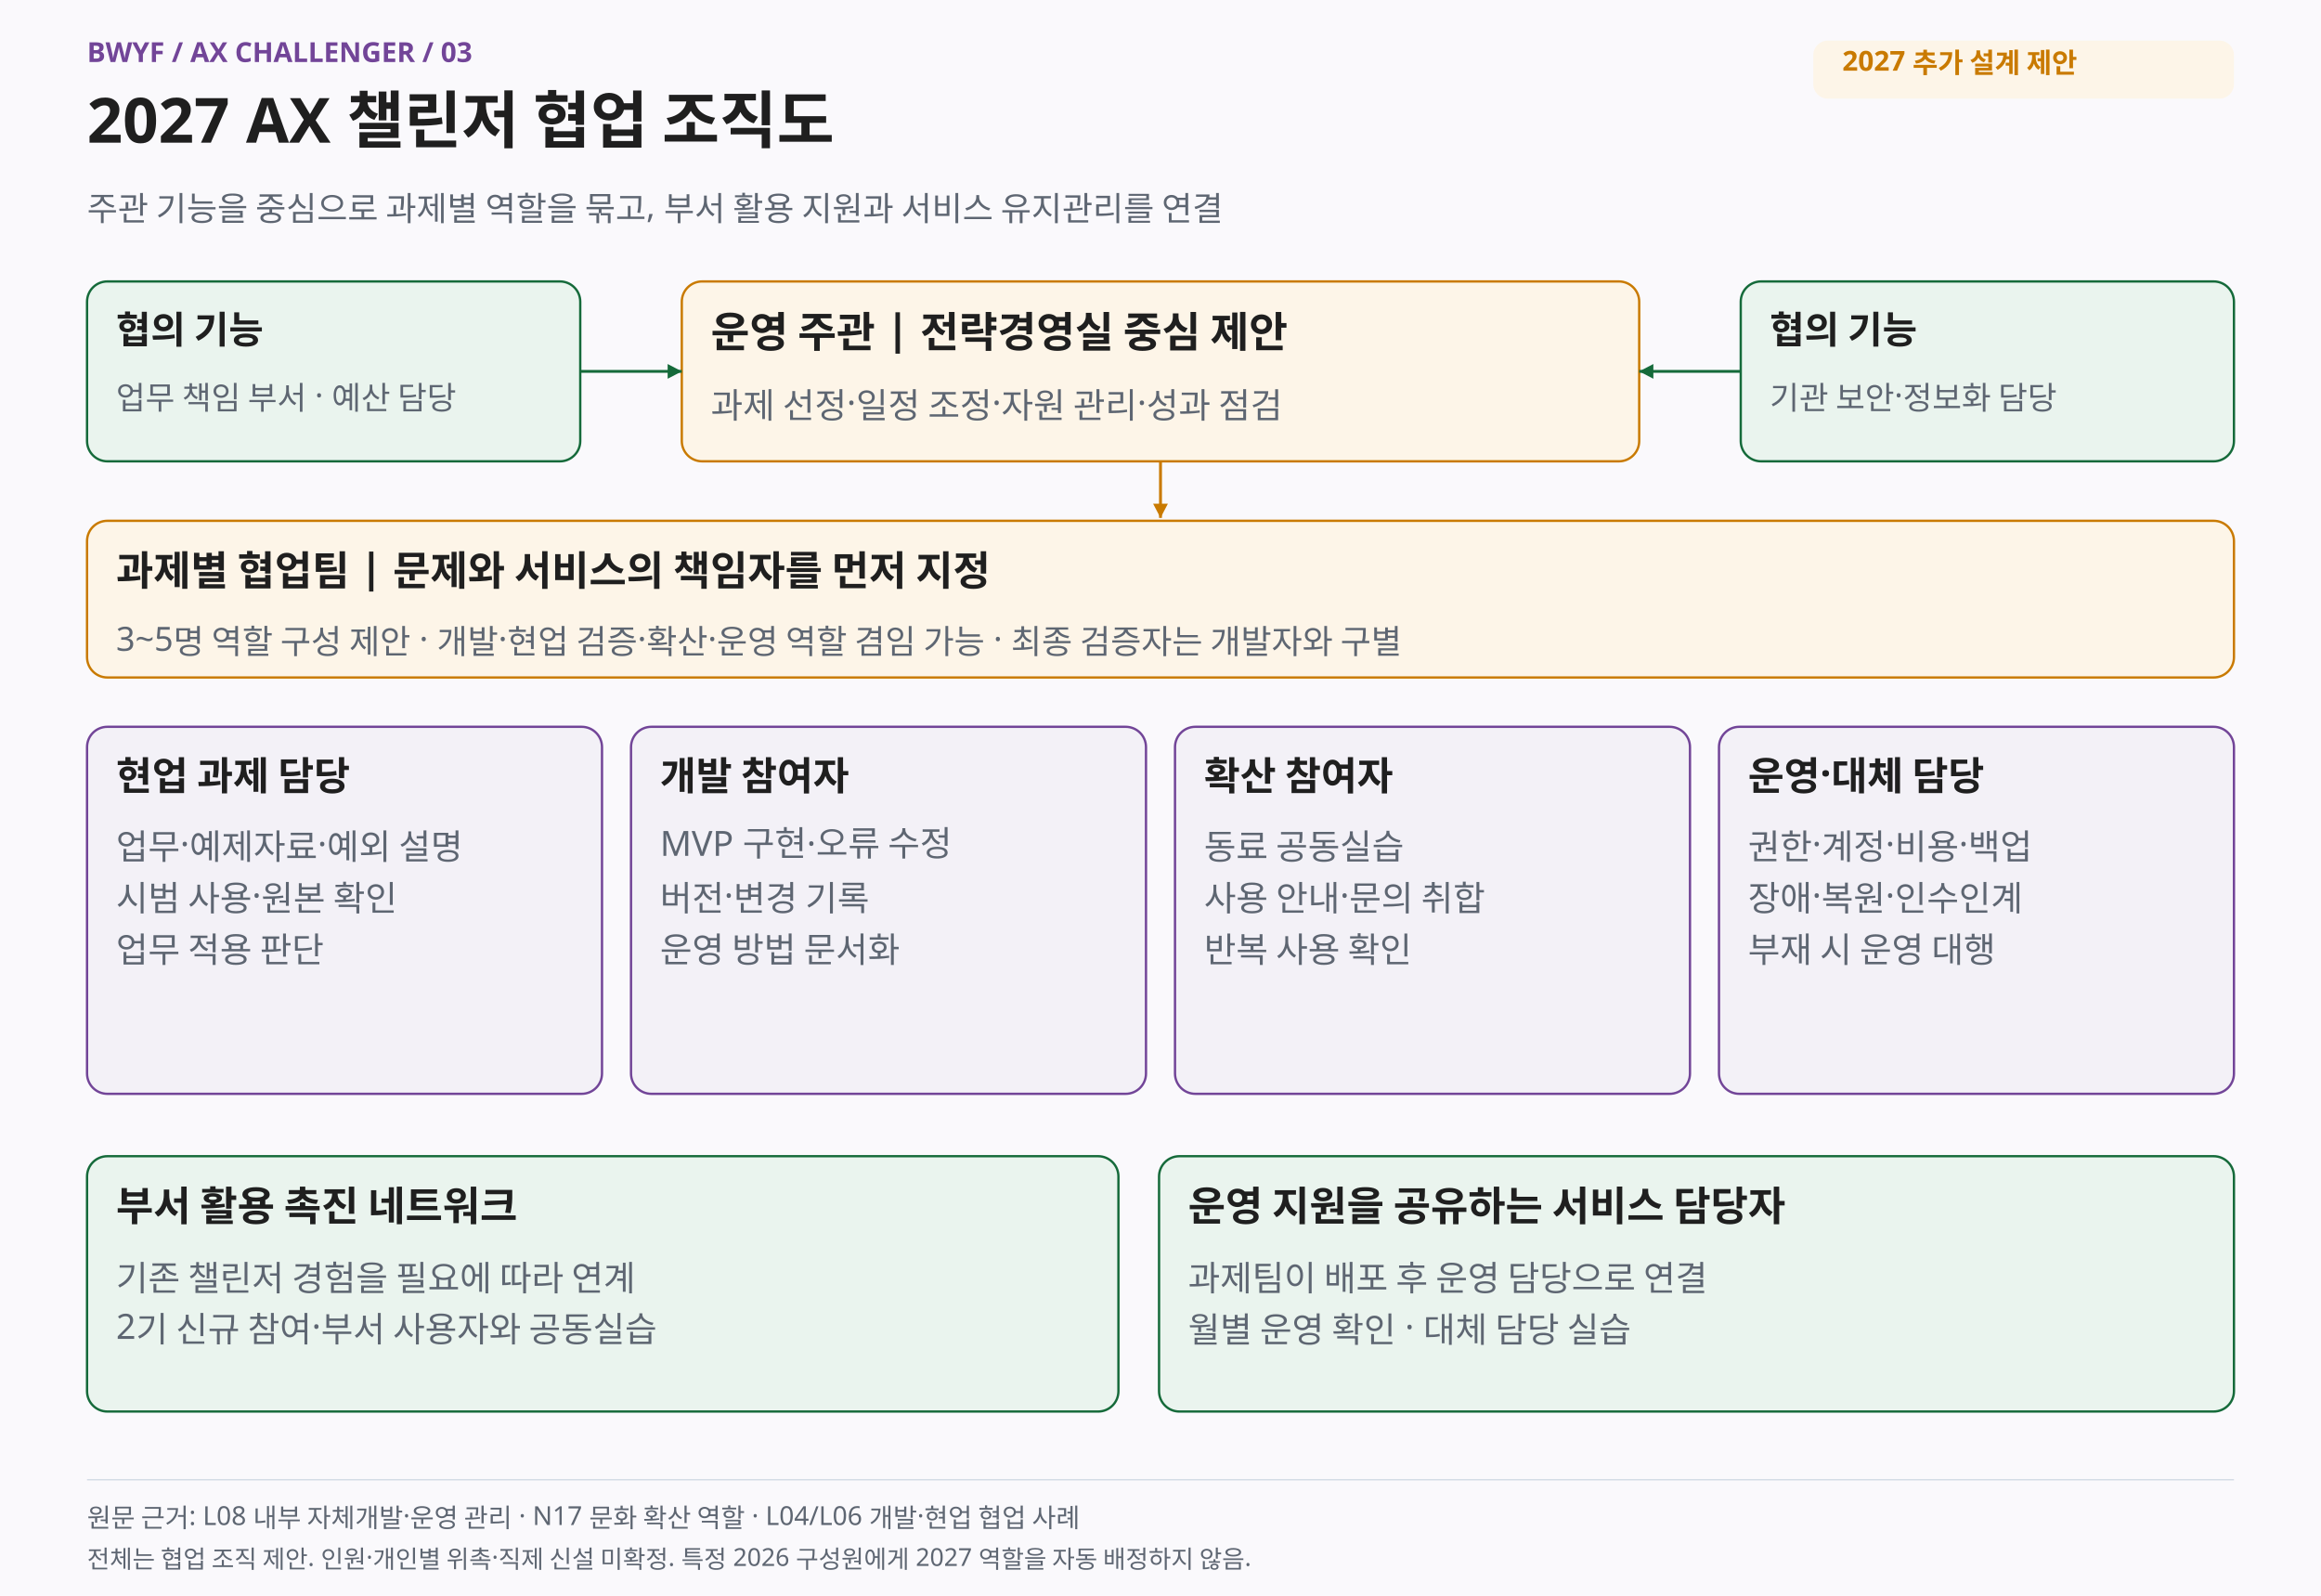
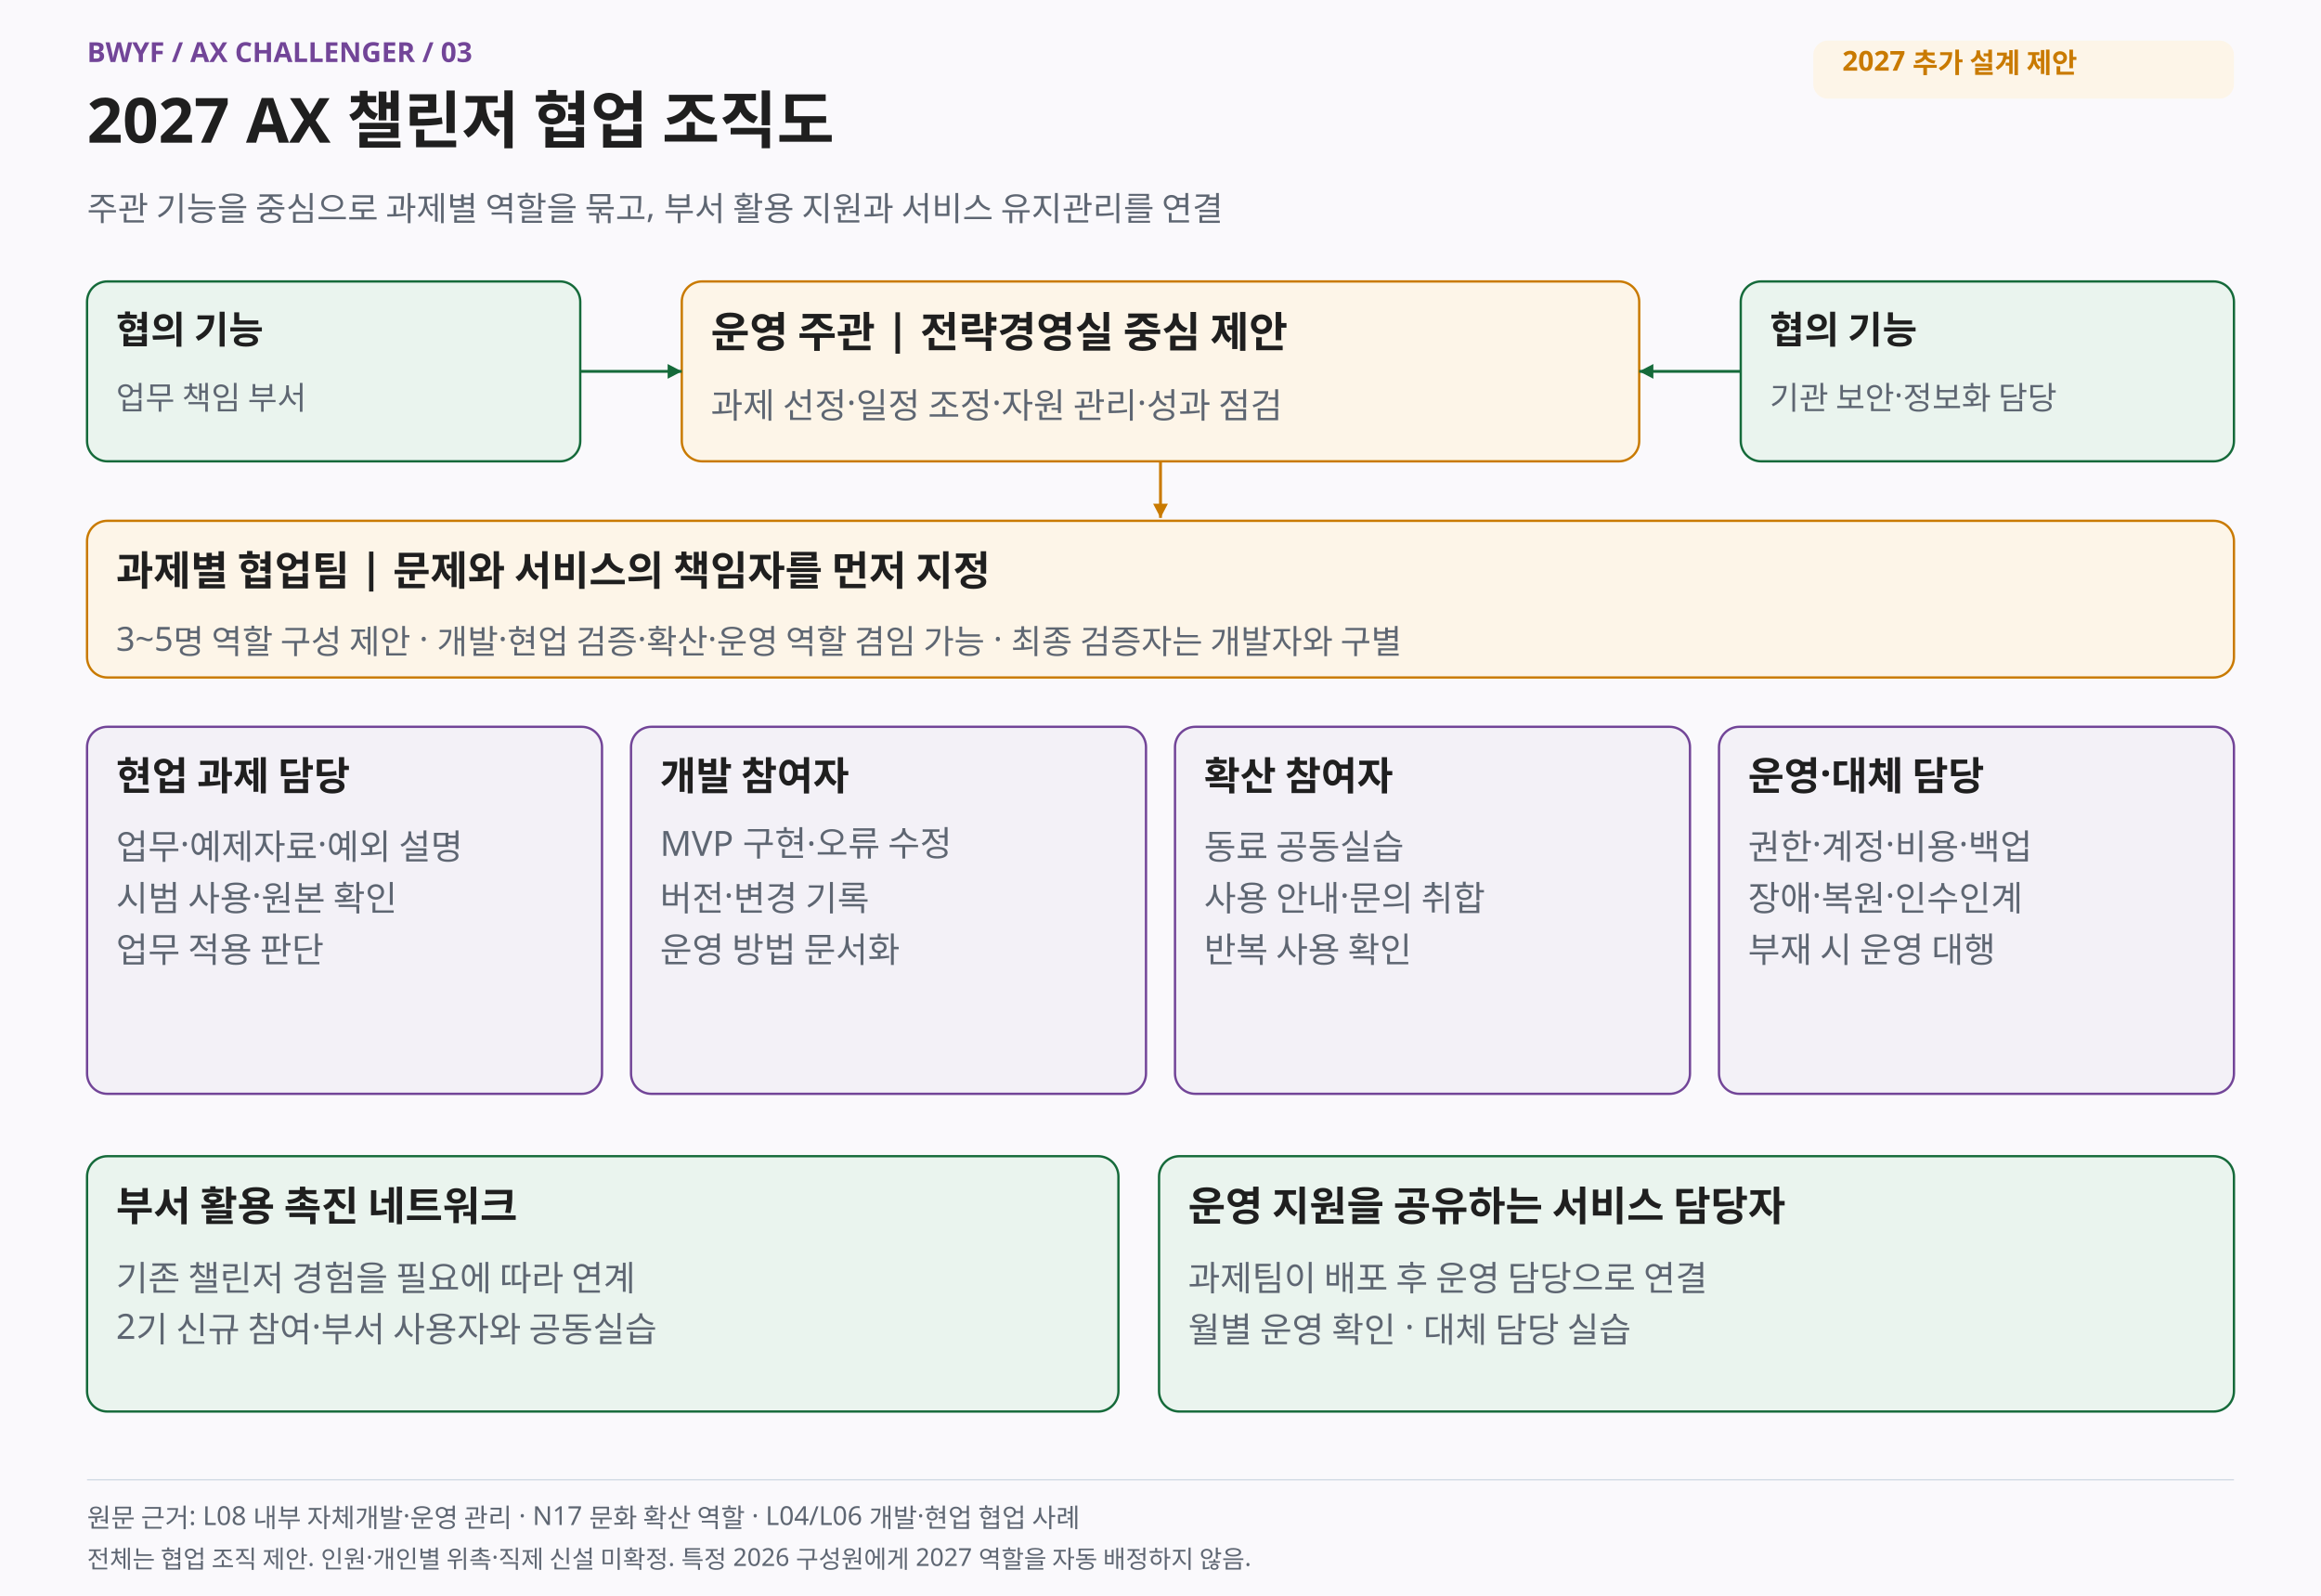
<svg xmlns="http://www.w3.org/2000/svg" width="1600" height="1100" viewBox="0 0 1600 1100" role="img">
  <g font-family="Malgun Gothic, 맑은 고딕, Noto Sans KR, sans-serif">
    <rect x="0" y="0" width="1600" height="1100" rx="0" fill="#FAF9FC" stroke="#FAF9FC" stroke-width="0" />
    <text x="60" y="28" font-size="19" fill="#724598" font-weight="700" dominant-baseline="text-before-edge">BWYF  /  AX CHALLENGER  /  03</text>
    <text x="60" y="65" font-size="43" fill="#1F1F1F" font-weight="700" dominant-baseline="text-before-edge">2027 AX 챌린저 협업 조직도</text>
    <text x="60" y="132" font-size="23" fill="#5E6672" font-weight="400" dominant-baseline="text-before-edge">주관 기능을 중심으로 과제별 역할을 묶고, 부서 활용 지원과 서비스 유지관리를 연결</text>
    <rect x="1250" y="28" width="290" height="40" rx="10" fill="#FDF5E8" stroke="none" stroke-width="0" />
    <text x="1270" y="34" font-size="19" fill="#C97A00" font-weight="700" dominant-baseline="text-before-edge">2027 추가 설계 제안</text>
    <rect x="470" y="194" width="660" height="124" rx="14" fill="#FDF5E8" stroke="#C97A00" stroke-width="1.6" />
    <text x="490" y="214" font-size="29" fill="#1F1F1F" font-weight="700" dominant-baseline="text-before-edge">운영 주관  |  전략경영실 중심 제안</text>
    <text x="490" y="267.18" font-size="24" fill="#5E6672" font-weight="400" dominant-baseline="text-before-edge">과제 선정·일정 조정·자원 관리·성과 점검</text>
    <rect x="60" y="194" width="340" height="124" rx="14" fill="#EAF4EE" stroke="#156A3A" stroke-width="1.6" />
    <text x="80" y="214" font-size="26" fill="#1F1F1F" font-weight="700" dominant-baseline="text-before-edge">협의 기능</text>
-     <text x="80" y="262.92" font-size="22" fill="#5E6672" font-weight="400" dominant-baseline="text-before-edge">업무 책임 부서 · 예산 담당</text>
+     <text x="80" y="262.92" font-size="22" fill="#5E6672" font-weight="400" dominant-baseline="text-before-edge">업무 책임 부서</text>
    <rect x="1200" y="194" width="340" height="124" rx="14" fill="#EAF4EE" stroke="#156A3A" stroke-width="1.6" />
    <text x="1220" y="214" font-size="26" fill="#1F1F1F" font-weight="700" dominant-baseline="text-before-edge">협의 기능</text>
    <text x="1220" y="262.92" font-size="22" fill="#5E6672" font-weight="400" dominant-baseline="text-before-edge">기관 보안·정보화 담당</text>
    <polyline points="400,256 470,256" fill="none" stroke="#156A3A" stroke-width="2" stroke-linejoin="round" />
    <polygon points="470,256 460.243,261.08 460.243,250.92" fill="#156A3A" />
    <polyline points="1200,256 1130,256" fill="none" stroke="#156A3A" stroke-width="2" stroke-linejoin="round" />
    <polygon points="1130,256 1139.757,250.92 1139.757,261.08" fill="#156A3A" />
    <polyline points="800,318 800,357" fill="none" stroke="#C97A00" stroke-width="2" stroke-linejoin="round" />
    <polygon points="800,357 794.92,347.243 805.08,347.243" fill="#C97A00" />
    <rect x="60" y="359" width="1480" height="108" rx="14" fill="#FDF5E8" stroke="#C97A00" stroke-width="1.6" />
    <text x="80" y="379" font-size="28" fill="#1F1F1F" font-weight="700" dominant-baseline="text-before-edge">과제별 협업팀  |  문제와 서비스의 책임자를 먼저 지정</text>
    <text x="80" y="430.76" font-size="23" fill="#5E6672" font-weight="400" dominant-baseline="text-before-edge">3~5명 역할 구성 제안 · 개발·현업 검증·확산·운영 역할 겸임 가능 · 최종 검증자는 개발자와 구별</text>
    <rect x="60" y="501" width="355" height="253" rx="14" fill="#F3F1F7" stroke="#724598" stroke-width="1.6" />
    <text x="80" y="521" font-size="27" fill="#1F1F1F" font-weight="700" dominant-baseline="text-before-edge">현업 과제 담당</text>
    <text x="80" y="571.34" font-size="24" fill="#5E6672" font-weight="400" dominant-baseline="text-before-edge">업무·예제자료·예외 설명</text>
    <text x="80" y="606.86" font-size="24" fill="#5E6672" font-weight="400" dominant-baseline="text-before-edge">시범 사용·원본 확인</text>
    <text x="80" y="642.38" font-size="24" fill="#5E6672" font-weight="400" dominant-baseline="text-before-edge">업무 적용 판단</text>
    <rect x="435" y="501" width="355" height="253" rx="14" fill="#F3F1F7" stroke="#724598" stroke-width="1.6" />
    <text x="455" y="521" font-size="27" fill="#1F1F1F" font-weight="700" dominant-baseline="text-before-edge">개발 참여자</text>
    <text x="455" y="571.34" font-size="24" fill="#5E6672" font-weight="400" dominant-baseline="text-before-edge">MVP 구현·오류 수정</text>
    <text x="455" y="606.86" font-size="24" fill="#5E6672" font-weight="400" dominant-baseline="text-before-edge">버전·변경 기록</text>
    <text x="455" y="642.38" font-size="24" fill="#5E6672" font-weight="400" dominant-baseline="text-before-edge">운영 방법 문서화</text>
    <rect x="810" y="501" width="355" height="253" rx="14" fill="#F3F1F7" stroke="#724598" stroke-width="1.6" />
    <text x="830" y="521" font-size="27" fill="#1F1F1F" font-weight="700" dominant-baseline="text-before-edge">확산 참여자</text>
    <text x="830" y="571.34" font-size="24" fill="#5E6672" font-weight="400" dominant-baseline="text-before-edge">동료 공동실습</text>
    <text x="830" y="606.86" font-size="24" fill="#5E6672" font-weight="400" dominant-baseline="text-before-edge">사용 안내·문의 취합</text>
    <text x="830" y="642.38" font-size="24" fill="#5E6672" font-weight="400" dominant-baseline="text-before-edge">반복 사용 확인</text>
    <rect x="1185" y="501" width="355" height="253" rx="14" fill="#F3F1F7" stroke="#724598" stroke-width="1.6" />
    <text x="1205" y="521" font-size="27" fill="#1F1F1F" font-weight="700" dominant-baseline="text-before-edge">운영·대체 담당</text>
    <text x="1205" y="571.34" font-size="24" fill="#5E6672" font-weight="400" dominant-baseline="text-before-edge">권한·계정·비용·백업</text>
    <text x="1205" y="606.86" font-size="24" fill="#5E6672" font-weight="400" dominant-baseline="text-before-edge">장애·복원·인수인계</text>
    <text x="1205" y="642.38" font-size="24" fill="#5E6672" font-weight="400" dominant-baseline="text-before-edge">부재 시 운영 대행</text>
    <rect x="60" y="797" width="711" height="176" rx="14" fill="#EAF4EE" stroke="#156A3A" stroke-width="1.6" />
    <text x="80" y="817" font-size="28" fill="#1F1F1F" font-weight="700" dominant-baseline="text-before-edge">부서 활용 촉진 네트워크</text>
    <text x="80" y="868.76" font-size="24" fill="#5E6672" font-weight="400" dominant-baseline="text-before-edge">기존 챌린저 경험을 필요에 따라 연계</text>
    <text x="80" y="904.28" font-size="24" fill="#5E6672" font-weight="400" dominant-baseline="text-before-edge">2기 신규 참여·부서 사용자와 공동실습</text>
    <rect x="799" y="797" width="741" height="176" rx="14" fill="#EAF4EE" stroke="#156A3A" stroke-width="1.6" />
    <text x="819" y="817" font-size="28" fill="#1F1F1F" font-weight="700" dominant-baseline="text-before-edge">운영 지원을 공유하는 서비스 담당자</text>
    <text x="819" y="868.76" font-size="24" fill="#5E6672" font-weight="400" dominant-baseline="text-before-edge">과제팀이 배포 후 운영 담당으로 연결</text>
    <text x="819" y="904.28" font-size="24" fill="#5E6672" font-weight="400" dominant-baseline="text-before-edge">월별 운영 확인 · 대체 담당 실습</text>
    <polyline points="60,1020 1540,1020" fill="none" stroke="#D5DDE6" stroke-width="1" stroke-linejoin="round" />
    <text x="60" y="1037" font-size="18" fill="#5E6672" font-weight="400" dominant-baseline="text-before-edge">원문 근거: L08 내부 자체개발·운영 관리 · N17 문화 확산 역할 · L04/L06 개발·현업 협업 사례</text>
    <text x="60" y="1066" font-size="17" fill="#5E6672" font-weight="400" dominant-baseline="text-before-edge">전체는 협업 조직 제안. 인원·개인별 위촉·직제 신설 미확정. 특정 2026 구성원에게 2027 역할을 자동 배정하지 않음.</text>
  </g>
</svg>
